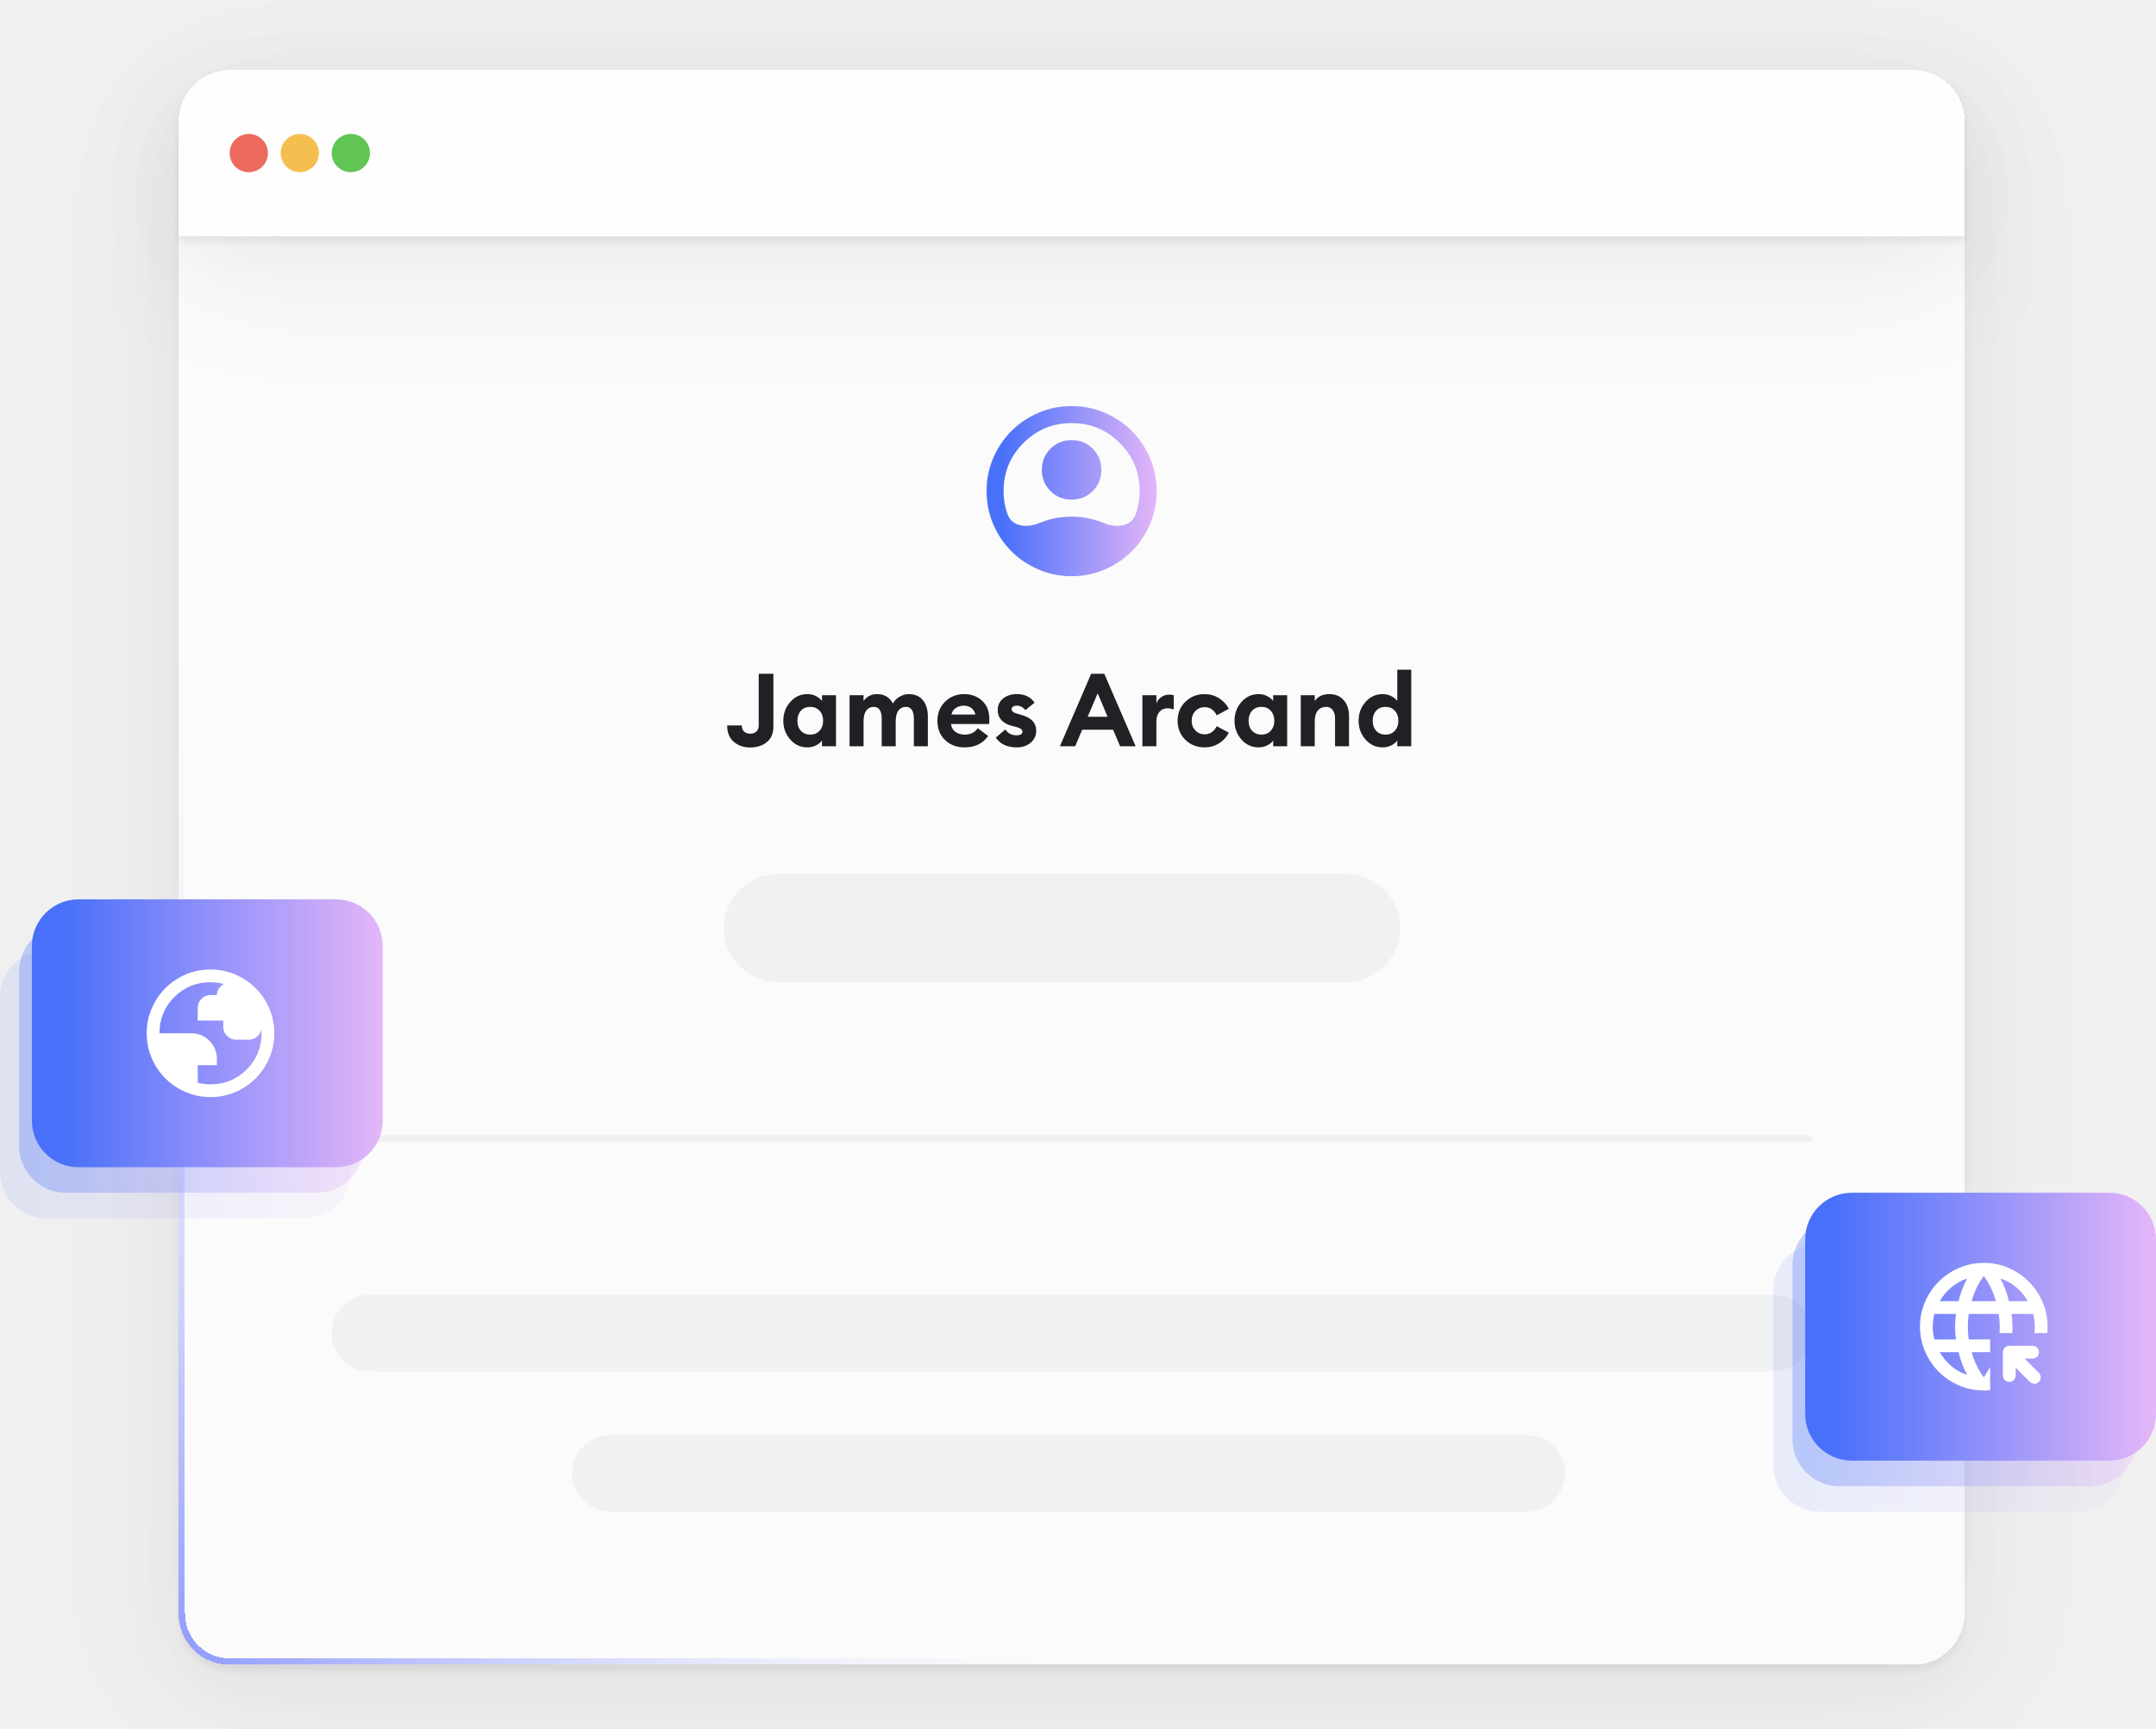
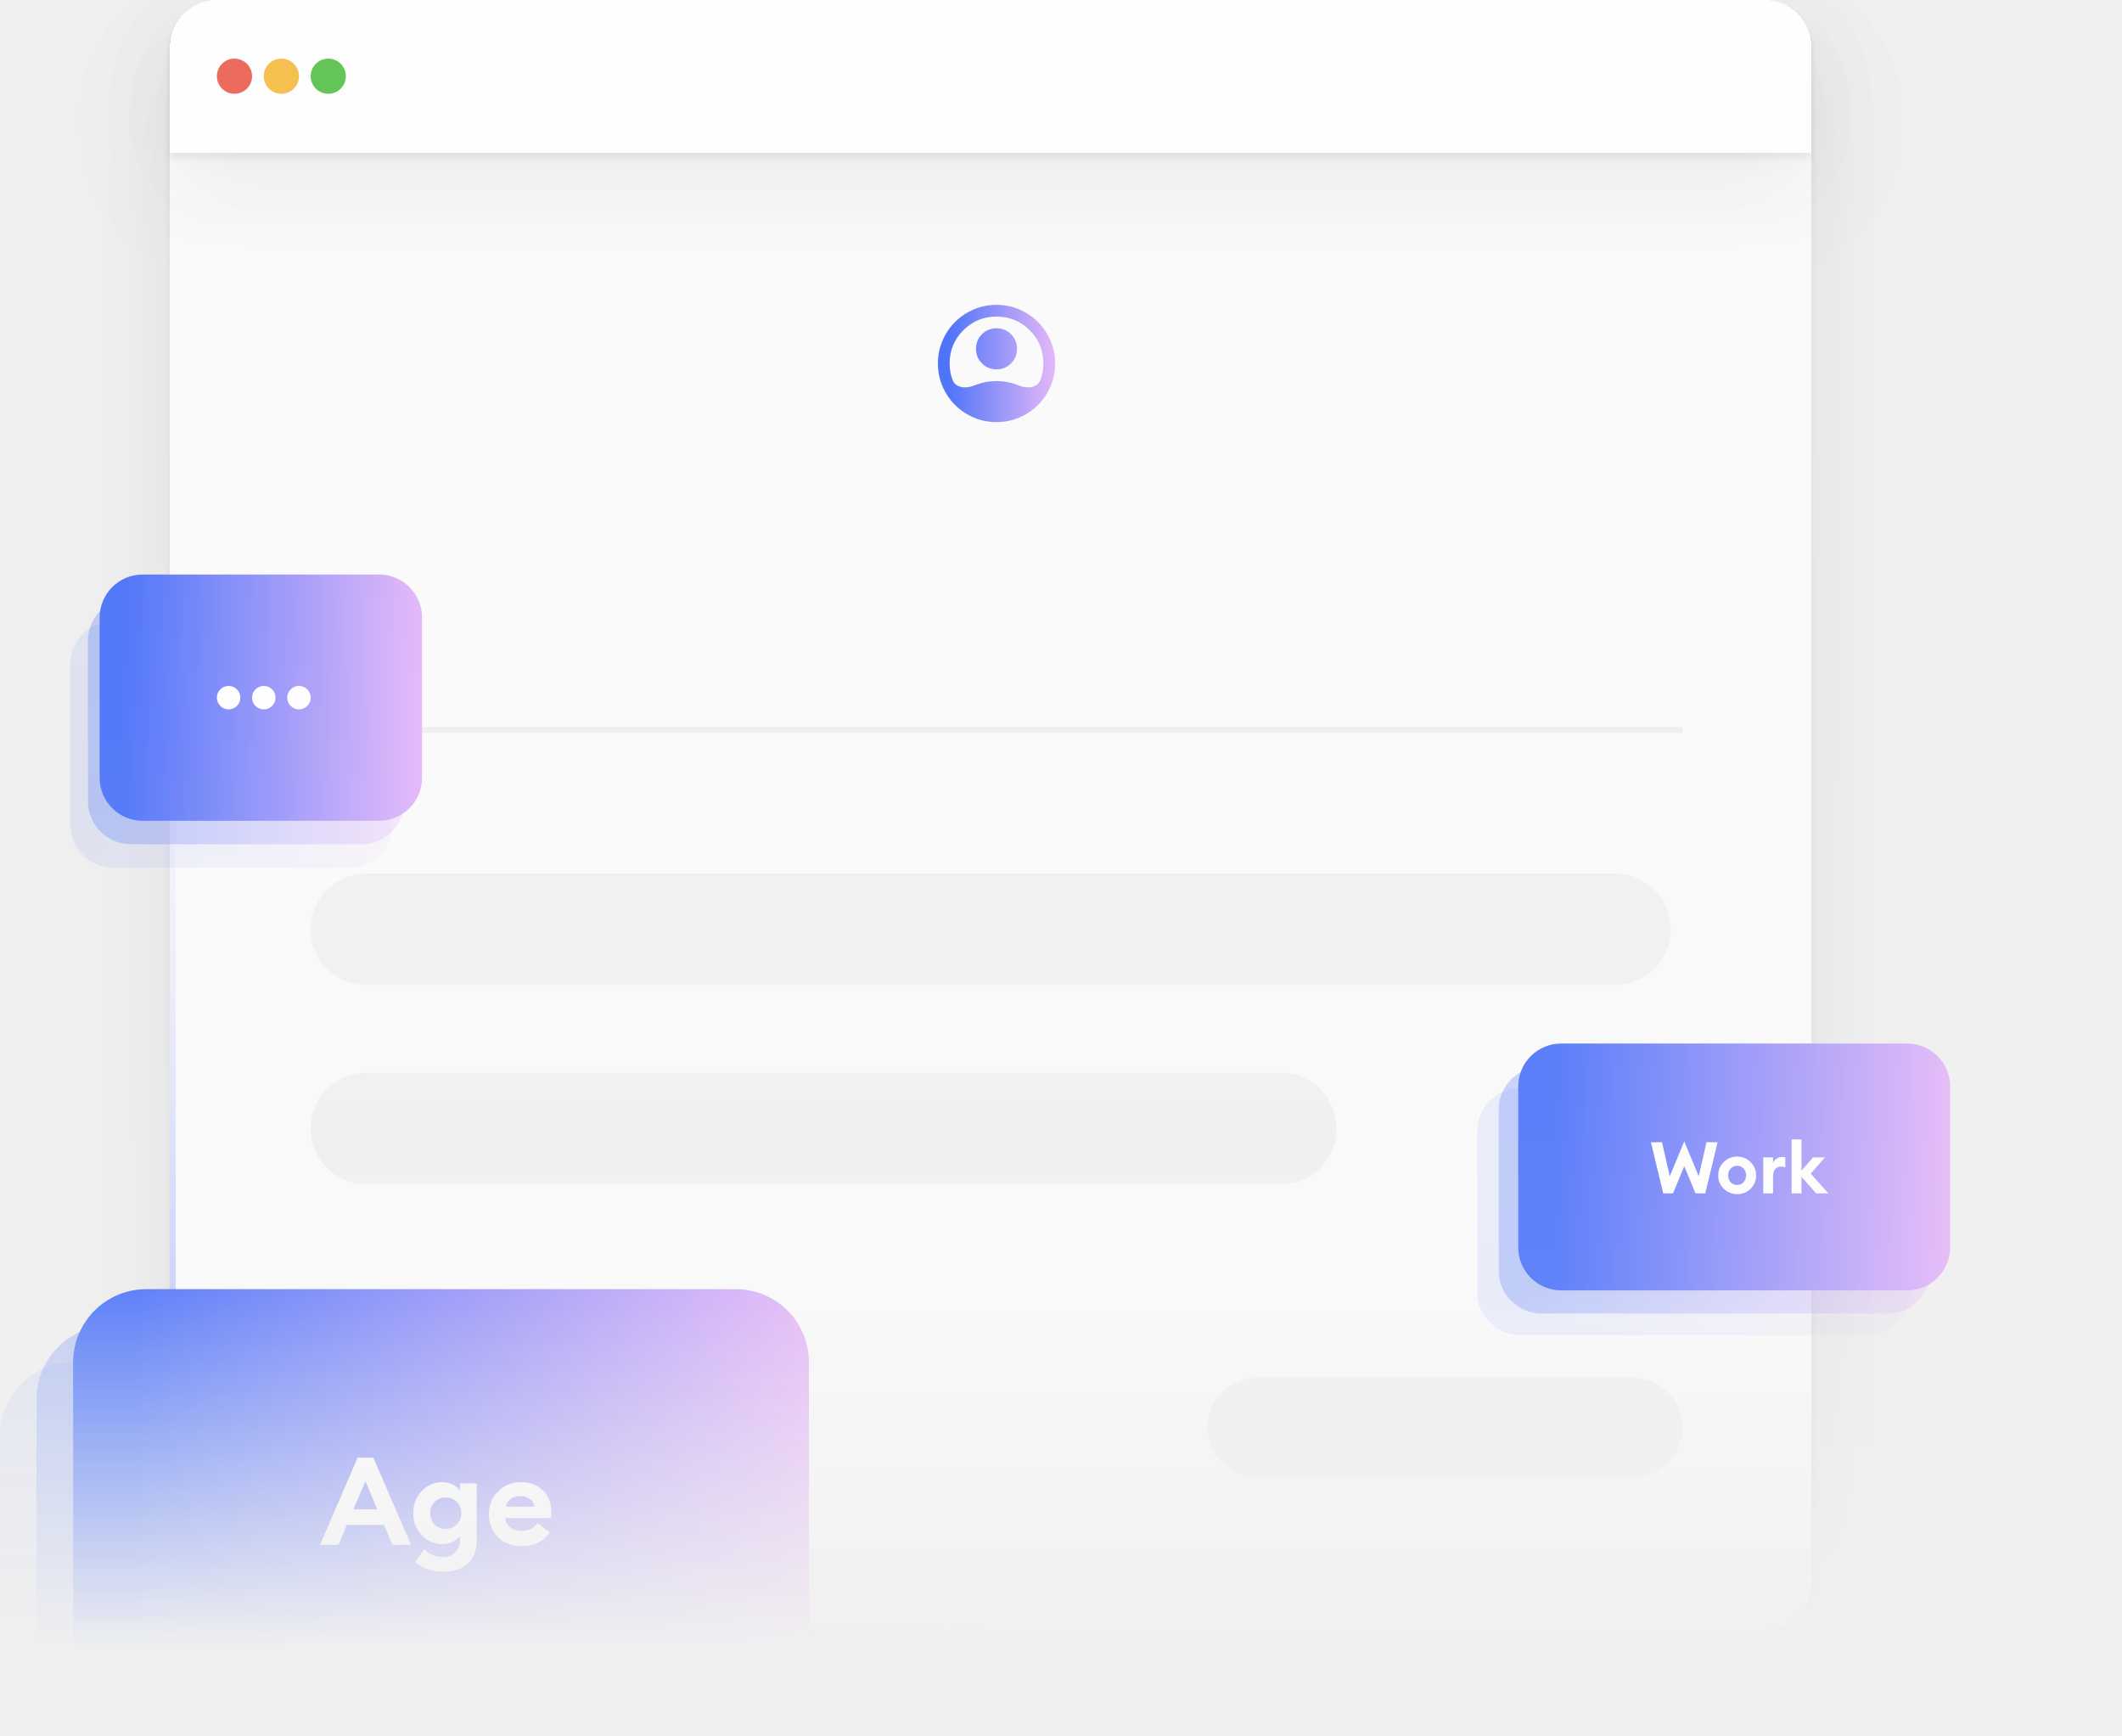
- <svg xmlns="http://www.w3.org/2000/svg" width="338" height="271" viewBox="0 0 338 271" fill="none">
-   <g filter="url(#filter0_ddd_710_7215)">
-     <rect x="28" y="11" width="280" height="250" rx="8" fill="white" fill-opacity="0.7" shape-rendering="crispEdges" />
-     <rect x="28.5" y="11.5" width="279" height="249" rx="7.5" stroke="url(#paint0_linear_710_7215)" shape-rendering="crispEdges" />
-   </g>
-   <mask id="mask0_710_7215" style="mask-type:alpha" maskUnits="userSpaceOnUse" x="152" y="61" width="32" height="32">
-     <rect x="152" y="61" width="32" height="32" rx="16" fill="url(#paint1_linear_710_7215)" />
+ <svg xmlns="http://www.w3.org/2000/svg" width="362" height="296" viewBox="0 0 362 296" fill="none">
+   <mask id="mask0_675_5556" style="mask-type:alpha" maskUnits="userSpaceOnUse" x="0" y="0" width="362" height="296">
+     <rect width="362" height="296" fill="url(#paint0_linear_675_5556)" />
  </mask>
-   <g mask="url(#mask0_710_7215)">
-     <path d="M157.984 80.7C158.695 82.597 161.053 82.783 162.925 82.01C163.146 81.919 163.372 81.832 163.6 81.75C165 81.25 166.467 81 168 81C169.534 81 171 81.25 172.4 81.75C172.629 81.832 172.854 81.919 173.076 82.01C174.948 82.783 177.306 82.597 178.017 80.7C178.45 79.545 178.667 78.311 178.667 77C178.667 74.045 177.628 71.528 175.55 69.45C173.473 67.373 170.956 66.334 168 66.334C165.045 66.334 162.528 67.373 160.45 69.45C158.373 71.528 157.334 74.045 157.334 77C157.334 78.311 157.55 79.545 157.984 80.7ZM168 78.334C166.689 78.334 165.584 77.884 164.684 76.984C163.784 76.084 163.334 74.978 163.334 73.667C163.334 72.356 163.784 71.25 164.684 70.35C165.584 69.45 166.689 69 168 69C169.311 69 170.417 69.45 171.317 70.35C172.217 71.25 172.667 72.356 172.667 73.667C172.667 74.978 172.217 76.084 171.317 76.984C170.417 77.884 169.311 78.334 168 78.334ZM168 90.334C166.156 90.334 164.423 89.984 162.8 89.284C161.178 88.584 159.767 87.634 158.567 86.434C157.367 85.234 156.417 83.823 155.717 82.2C155.017 80.578 154.667 78.845 154.667 77C154.667 75.156 155.017 73.422 155.717 71.8C156.417 70.178 157.367 68.767 158.567 67.567C159.767 66.367 161.178 65.417 162.8 64.717C164.423 64.017 166.156 63.667 168 63.667C169.845 63.667 171.578 64.017 173.2 64.717C174.823 65.417 176.234 66.367 177.434 67.567C178.634 68.767 179.584 70.178 180.284 71.8C180.984 73.422 181.334 75.156 181.334 77C181.334 78.845 180.984 80.578 180.284 82.2C179.584 83.823 178.634 85.234 177.434 86.434C176.234 87.634 174.823 88.584 173.2 89.284C171.578 89.984 169.845 90.334 168 90.334Z" fill="url(#paint2_linear_710_7215)" />
-   </g>
-   <path d="M117.616 117.192C116.592 117.192 115.733 116.899 115.04 116.312C114.346 115.715 114 114.856 114 113.736H116.288C116.288 114.152 116.41 114.472 116.656 114.696C116.912 114.92 117.232 115.032 117.616 115.032C118 115.032 118.314 114.925 118.56 114.712C118.816 114.488 118.944 114.163 118.944 113.736V105.64H121.248V113.896C121.248 114.984 120.901 115.805 120.208 116.36C119.514 116.915 118.65 117.192 117.616 117.192ZM126.562 117.176C125.506 117.176 124.615 116.765 123.89 115.944C123.164 115.123 122.802 114.141 122.802 113C122.802 111.859 123.164 110.877 123.89 110.056C124.615 109.235 125.506 108.824 126.562 108.824C127.074 108.824 127.532 108.931 127.938 109.144C128.343 109.357 128.652 109.608 128.866 109.896V109H131.058V117H128.866V116.104C128.652 116.392 128.343 116.643 127.938 116.856C127.532 117.069 127.074 117.176 126.562 117.176ZM125.554 114.568C125.927 114.973 126.418 115.176 127.026 115.176C127.634 115.176 128.119 114.973 128.482 114.568C128.855 114.163 129.042 113.64 129.042 113C129.042 112.36 128.855 111.837 128.482 111.432C128.119 111.027 127.634 110.824 127.026 110.824C126.418 110.824 125.927 111.027 125.554 111.432C125.191 111.837 125.01 112.36 125.01 113C125.01 113.64 125.191 114.163 125.554 114.568ZM143.269 117V112.728C143.269 111.459 142.853 110.824 142.021 110.824C141.541 110.824 141.157 111.005 140.869 111.368C140.591 111.731 140.442 112.269 140.421 112.984V117H138.229V112.728C138.229 111.459 137.813 110.824 136.981 110.824C136.49 110.824 136.101 111.016 135.813 111.4C135.525 111.784 135.381 112.349 135.381 113.096V117H133.189V109H135.381V109.912C135.882 109.187 136.591 108.824 137.509 108.824C138.629 108.824 139.455 109.315 139.989 110.296C140.223 109.837 140.575 109.48 141.045 109.224C141.514 108.957 141.989 108.824 142.469 108.824C143.418 108.824 144.154 109.139 144.677 109.768C145.199 110.397 145.461 111.261 145.461 112.36V117H143.269ZM151.198 117.176C149.982 117.176 148.969 116.792 148.158 116.024C147.358 115.256 146.958 114.248 146.958 113C146.958 111.805 147.358 110.813 148.158 110.024C148.958 109.224 149.961 108.824 151.166 108.824C152.275 108.824 153.209 109.171 153.966 109.864C154.723 110.547 155.102 111.512 155.102 112.76C155.102 113.112 155.091 113.363 155.07 113.512H149.086C149.15 114.035 149.379 114.445 149.774 114.744C150.179 115.032 150.659 115.176 151.214 115.176C152.153 115.176 152.841 114.84 153.278 114.168L154.91 115.384C154.089 116.579 152.851 117.176 151.198 117.176ZM149.166 112.024H152.91C152.814 111.565 152.595 111.219 152.254 110.984C151.923 110.749 151.539 110.632 151.102 110.632C150.654 110.632 150.243 110.749 149.87 110.984C149.497 111.219 149.262 111.565 149.166 112.024ZM159.408 117.176C157.893 117.176 156.795 116.664 156.112 115.64L157.616 114.36C158 114.979 158.597 115.288 159.408 115.288C159.653 115.288 159.861 115.24 160.032 115.144C160.203 115.048 160.288 114.904 160.288 114.712C160.288 114.541 160.213 114.403 160.064 114.296C159.925 114.179 159.643 114.061 159.216 113.944L158.624 113.8C157.888 113.608 157.328 113.288 156.944 112.84C156.571 112.392 156.395 111.859 156.416 111.24C156.437 110.515 156.725 109.933 157.28 109.496C157.845 109.048 158.56 108.824 159.424 108.824C160.651 108.824 161.573 109.272 162.192 110.168L160.752 111.336C160.379 110.867 159.925 110.632 159.392 110.632C159.179 110.632 158.992 110.68 158.832 110.776C158.672 110.872 158.592 111.005 158.592 111.176C158.592 111.496 158.853 111.725 159.376 111.864L160.128 112.088C161.675 112.504 162.448 113.331 162.448 114.568C162.448 115.325 162.16 115.949 161.584 116.44C161.008 116.931 160.283 117.176 159.408 117.176ZM166.164 117L171.06 105.64H173.124L178.036 117H175.604L174.5 114.408H169.652L168.564 117H166.164ZM172.084 108.696L170.516 112.376H173.636L172.084 108.696ZM179.095 117V109H181.287V110.28C181.426 109.885 181.676 109.56 182.039 109.304C182.412 109.037 182.823 108.904 183.271 108.904C183.548 108.904 183.794 108.936 184.007 109V111.224C183.655 111.107 183.324 111.048 183.015 111.048C182.492 111.048 182.071 111.24 181.751 111.624C181.442 111.997 181.287 112.515 181.287 113.176V117H179.095ZM188.854 117.176C187.66 117.176 186.652 116.781 185.83 115.992C185.02 115.192 184.614 114.195 184.614 113C184.614 111.805 185.02 110.813 185.83 110.024C186.652 109.224 187.66 108.824 188.854 108.824C189.676 108.824 190.422 109.037 191.094 109.464C191.777 109.88 192.294 110.435 192.646 111.128L190.742 112.152C190.572 111.768 190.321 111.459 189.99 111.224C189.67 110.989 189.292 110.872 188.854 110.872C188.278 110.872 187.793 111.075 187.398 111.48C187.014 111.885 186.822 112.392 186.822 113C186.822 113.608 187.014 114.115 187.398 114.52C187.793 114.925 188.278 115.128 188.854 115.128C189.292 115.128 189.67 115.011 189.99 114.776C190.321 114.541 190.572 114.232 190.742 113.848L192.646 114.872C192.294 115.565 191.777 116.125 191.094 116.552C190.422 116.968 189.676 117.176 188.854 117.176ZM197.296 117.176C196.24 117.176 195.35 116.765 194.624 115.944C193.899 115.123 193.536 114.141 193.536 113C193.536 111.859 193.899 110.877 194.624 110.056C195.35 109.235 196.24 108.824 197.296 108.824C197.808 108.824 198.267 108.931 198.672 109.144C199.078 109.357 199.387 109.608 199.6 109.896V109H201.792V117H199.6V116.104C199.387 116.392 199.078 116.643 198.672 116.856C198.267 117.069 197.808 117.176 197.296 117.176ZM196.288 114.568C196.662 114.973 197.152 115.176 197.76 115.176C198.368 115.176 198.854 114.973 199.216 114.568C199.59 114.163 199.776 113.64 199.776 113C199.776 112.36 199.59 111.837 199.216 111.432C198.854 111.027 198.368 110.824 197.76 110.824C197.152 110.824 196.662 111.027 196.288 111.432C195.926 111.837 195.744 112.36 195.744 113C195.744 113.64 195.926 114.163 196.288 114.568ZM203.923 117V109H206.115V109.912C206.606 109.187 207.369 108.824 208.403 108.824C209.363 108.824 210.115 109.144 210.659 109.784C211.214 110.413 211.491 111.256 211.491 112.312V117H209.299V112.68C209.299 112.093 209.177 111.64 208.931 111.32C208.686 110.989 208.339 110.824 207.891 110.824C207.358 110.824 206.926 111.016 206.595 111.4C206.275 111.784 206.115 112.349 206.115 113.096V117H203.923ZM216.749 117.176C215.693 117.176 214.803 116.765 214.077 115.944C213.352 115.123 212.989 114.141 212.989 113C212.989 111.859 213.352 110.877 214.077 110.056C214.803 109.235 215.693 108.824 216.749 108.824C217.261 108.824 217.72 108.931 218.125 109.144C218.531 109.357 218.84 109.608 219.053 109.896V105H221.245V117H219.053V116.104C218.84 116.392 218.531 116.643 218.125 116.856C217.72 117.069 217.261 117.176 216.749 117.176ZM215.741 114.568C216.115 114.973 216.605 115.176 217.213 115.176C217.821 115.176 218.307 114.973 218.669 114.568C219.043 114.163 219.229 113.64 219.229 113C219.229 112.36 219.043 111.837 218.669 111.432C218.307 111.027 217.821 110.824 217.213 110.824C216.605 110.824 216.115 111.027 215.741 111.432C215.379 111.837 215.197 112.36 215.197 113C215.197 113.64 215.379 114.163 215.741 114.568Z" fill="#1F2124" />
-   <rect opacity="0.05" x="113.5" y="137" width="106" height="17" rx="8.5" fill="#1F2124" />
-   <rect x="52" y="178" width="232" height="1" fill="black" fill-opacity="0.05" />
-   <rect opacity="0.05" x="52" y="203" width="232" height="12" rx="6" fill="#1F2124" />
-   <rect opacity="0.05" x="89.675" y="225" width="155.658" height="12" rx="6" fill="#1F2124" />
-   <g filter="url(#filter1_ddd_710_7215)">
-     <path d="M28 19C28 14.582 31.582 11 36 11H300C304.418 11 308 14.582 308 19V37H28V19Z" fill="white" fill-opacity="0.7" shape-rendering="crispEdges" />
-   </g>
-   <circle cx="39" cy="24" r="3" fill="#EC6A5E" />
-   <circle cx="47" cy="24" r="3" fill="#F5BF4F" />
-   <circle cx="55" cy="24" r="3" fill="#61C554" />
-   <rect x="3" y="145" width="54" height="42" rx="7.322" fill="url(#paint3_linear_710_7215)" fill-opacity="0.3" />
-   <rect y="149" width="55" height="42" rx="7.322" fill="url(#paint4_linear_710_7215)" fill-opacity="0.1" />
-   <rect x="5" y="141" width="55" height="42" rx="7.322" fill="url(#paint5_linear_710_7215)" />
-   <mask id="mask1_710_7215" style="mask-type:alpha" maskUnits="userSpaceOnUse" x="21" y="150" width="24" height="24">
-     <rect x="21" y="150" width="24" height="24" fill="#D9D9D9" />
-   </mask>
-   <g mask="url(#mask1_710_7215)">
-     <path d="M33 172C31.617 172 30.317 171.737 29.1 171.212C27.883 170.688 26.825 169.975 25.925 169.075C25.025 168.175 24.312 167.117 23.788 165.9C23.262 164.683 23 163.383 23 162C23 160.617 23.262 159.317 23.788 158.1C24.312 156.883 25.025 155.825 25.925 154.925C26.825 154.025 27.883 153.312 29.1 152.788C30.317 152.262 31.617 152 33 152C34.383 152 35.683 152.262 36.9 152.788C38.117 153.312 39.175 154.025 40.075 154.925C40.975 155.825 41.688 156.883 42.212 158.1C42.737 159.317 43 160.617 43 162C43 163.383 42.737 164.683 42.212 165.9C41.688 167.117 40.975 168.175 40.075 169.075C39.175 169.975 38.117 170.688 36.9 171.212C35.683 171.737 34.383 172 33 172ZM33 170C35.233 170 37.125 169.225 38.675 167.675C40.225 166.125 41 164.233 41 162C41 161.883 40.996 161.762 40.987 161.637C40.979 161.512 40.975 161.408 40.975 161.325C40.892 161.808 40.667 162.208 40.3 162.525C39.933 162.842 39.5 163 39 163H37C36.45 163 35.979 162.804 35.587 162.413C35.196 162.021 35 161.55 35 161V160H31V158C31 157.45 31.196 156.979 31.587 156.588C31.979 156.196 32.45 156 33 156H34C34 155.617 34.104 155.279 34.312 154.987C34.521 154.696 34.775 154.458 35.075 154.275C34.742 154.192 34.404 154.125 34.062 154.075C33.721 154.025 33.367 154 33 154C30.767 154 28.875 154.775 27.325 156.325C25.775 157.875 25 159.767 25 162H30C31.1 162 32.042 162.392 32.825 163.175C33.608 163.958 34 164.9 34 166V167H31V169.75C31.333 169.833 31.663 169.896 31.988 169.938C32.312 169.979 32.65 170 33 170Z" fill="white" />
-   </g>
-   <rect x="281" y="191" width="54" height="42" rx="7.322" fill="url(#paint6_linear_710_7215)" fill-opacity="0.3" />
-   <rect x="278" y="195" width="55" height="42" rx="7.322" fill="url(#paint7_linear_710_7215)" fill-opacity="0.1" />
-   <rect x="283" y="187" width="55" height="42" rx="7.322" fill="url(#paint8_linear_710_7215)" />
-   <mask id="mask2_710_7215" style="mask-type:alpha" maskUnits="userSpaceOnUse" x="299" y="196" width="24" height="24">
-     <rect x="299" y="196" width="24" height="24" fill="#D9D9D9" />
-   </mask>
-   <g mask="url(#mask2_710_7215)">
-     <path d="M308.4 215.55C308.1 215 307.838 214.429 307.613 213.838C307.388 213.246 307.2 212.633 307.05 212H304.1C304.583 212.833 305.188 213.558 305.912 214.175C306.637 214.792 307.467 215.25 308.4 215.55ZM303.25 210H306.65C306.6 209.667 306.562 209.337 306.537 209.012C306.512 208.688 306.5 208.35 306.5 208C306.5 207.65 306.512 207.312 306.537 206.988C306.562 206.663 306.6 206.333 306.65 206H303.25C303.167 206.333 303.104 206.663 303.062 206.988C303.021 207.312 303 207.65 303 208C303 208.35 303.021 208.688 303.062 209.012C303.104 209.337 303.167 209.667 303.25 210ZM304.1 204H307.05C307.2 203.367 307.388 202.754 307.613 202.162C307.838 201.571 308.1 201 308.4 200.45C307.467 200.75 306.637 201.208 305.912 201.825C305.188 202.442 304.583 203.167 304.1 204ZM309.1 204H312.9C312.7 203.267 312.442 202.575 312.125 201.925C311.808 201.275 311.433 200.65 311 200.05C310.567 200.65 310.192 201.275 309.875 201.925C309.558 202.575 309.3 203.267 309.1 204ZM314.95 204H317.9C317.417 203.167 316.813 202.442 316.088 201.825C315.363 201.208 314.533 200.75 313.6 200.45C313.9 201 314.162 201.571 314.387 202.162C314.613 202.754 314.8 203.367 314.95 204ZM311 218C309.633 218 308.342 217.737 307.125 217.212C305.908 216.688 304.846 215.971 303.938 215.062C303.029 214.154 302.312 213.092 301.788 211.875C301.262 210.658 301 209.367 301 208C301 206.617 301.262 205.321 301.788 204.113C302.312 202.904 303.029 201.846 303.938 200.938C304.846 200.029 305.908 199.312 307.125 198.788C308.342 198.262 309.633 198 311 198C312.383 198 313.679 198.262 314.887 198.788C316.096 199.312 317.154 200.029 318.062 200.938C318.971 201.846 319.688 202.904 320.212 204.113C320.737 205.321 321 206.617 321 208C321 208.167 320.996 208.333 320.988 208.5C320.979 208.667 320.967 208.833 320.95 209H318.925C318.958 208.833 318.979 208.671 318.988 208.512C318.996 208.354 319 208.183 319 208C319 207.65 318.979 207.312 318.938 206.988C318.896 206.663 318.833 206.333 318.75 206H315.35C315.4 206.333 315.438 206.663 315.463 206.988C315.488 207.312 315.5 207.65 315.5 208V208.512C315.5 208.671 315.492 208.833 315.475 209H313.475C313.492 208.833 313.5 208.671 313.5 208.512V208C313.5 207.65 313.488 207.312 313.463 206.988C313.438 206.663 313.4 206.333 313.35 206H308.65C308.6 206.333 308.562 206.663 308.537 206.988C308.512 207.312 308.5 207.65 308.5 208C308.5 208.35 308.512 208.688 308.537 209.012C308.562 209.337 308.6 209.667 308.65 210H312V212H309.1C309.3 212.733 309.558 213.425 309.875 214.075C310.192 214.725 310.567 215.35 311 215.95C311.183 215.683 311.358 215.413 311.525 215.138C311.692 214.863 311.85 214.583 312 214.3V217.95C311.833 217.967 311.671 217.979 311.512 217.988C311.354 217.996 311.183 218 311 218ZM316 214.425V215.65C316 215.933 315.904 216.171 315.713 216.363C315.521 216.554 315.283 216.65 315 216.65C314.717 216.65 314.479 216.554 314.288 216.363C314.096 216.171 314 215.933 314 215.65V212C314 211.717 314.096 211.479 314.288 211.288C314.479 211.096 314.717 211 315 211H318.65C318.933 211 319.171 211.096 319.363 211.288C319.554 211.479 319.65 211.717 319.65 212C319.65 212.283 319.554 212.521 319.363 212.713C319.171 212.904 318.933 213 318.65 213H317.4L319.65 215.25C319.833 215.433 319.925 215.663 319.925 215.938C319.925 216.212 319.833 216.45 319.65 216.65C319.45 216.85 319.212 216.95 318.938 216.95C318.663 216.95 318.425 216.85 318.225 216.65L316 214.425Z" fill="white" />
+   <g mask="url(#mask0_675_5556)">
+     <g filter="url(#filter0_ddd_675_5556)">
+       <rect x="29" width="280" height="278" rx="8" fill="white" fill-opacity="0.7" shape-rendering="crispEdges" />
+       <rect x="29.5" y="0.5" width="279" height="277" rx="7.5" stroke="url(#paint1_linear_675_5556)" shape-rendering="crispEdges" />
+     </g>
+     <g filter="url(#filter1_ddd_675_5556)">
+       <path d="M29 8C29 3.582 32.582 0 37 0H301C305.418 0 309 3.582 309 8V26H29V8Z" fill="white" fill-opacity="0.7" shape-rendering="crispEdges" />
+     </g>
+     <circle cx="40" cy="13" r="3" fill="#EC6A5E" />
+     <circle cx="48" cy="13" r="3" fill="#F5BF4F" />
+     <circle cx="56" cy="13" r="3" fill="#61C554" />
+     <rect opacity="0.05" x="53" y="149" width="232" height="19" rx="9.5" fill="#1F2124" />
+     <rect opacity="0.05" x="53" y="183" width="175" height="19" rx="9.5" fill="#1F2124" />
+     <mask id="mask1_675_5556" style="mask-type:alpha" maskUnits="userSpaceOnUse" x="158" y="50" width="24" height="24">
+       <rect x="158" y="50" width="24" height="24" rx="12" fill="url(#paint2_linear_675_5556)" />
+     </mask>
+     <g mask="url(#mask1_675_5556)">
+       <path d="M162.487 64.775C163.021 66.197 164.789 66.337 166.193 65.757C166.36 65.689 166.528 65.624 166.7 65.562C167.75 65.188 168.85 65 170 65C171.15 65 172.25 65.188 173.3 65.562C173.472 65.624 173.64 65.689 173.807 65.757C175.211 66.337 176.979 66.197 177.513 64.775C177.838 63.908 178 62.983 178 62C178 59.783 177.221 57.896 175.663 56.337C174.104 54.779 172.217 54 170 54C167.783 54 165.896 54.779 164.338 56.337C162.779 57.896 162 59.783 162 62C162 62.983 162.162 63.908 162.487 64.775ZM170 63C169.017 63 168.188 62.663 167.513 61.987C166.838 61.312 166.5 60.483 166.5 59.5C166.5 58.517 166.838 57.688 167.513 57.013C168.188 56.337 169.017 56 170 56C170.983 56 171.812 56.337 172.488 57.013C173.163 57.688 173.5 58.517 173.5 59.5C173.5 60.483 173.163 61.312 172.488 61.987C171.812 62.663 170.983 63 170 63ZM170 72C168.617 72 167.317 71.737 166.1 71.213C164.883 70.688 163.825 69.975 162.925 69.075C162.025 68.175 161.312 67.117 160.788 65.9C160.262 64.683 160 63.383 160 62C160 60.617 160.262 59.317 160.788 58.1C161.312 56.883 162.025 55.825 162.925 54.925C163.825 54.025 164.883 53.312 166.1 52.788C167.317 52.263 168.617 52 170 52C171.383 52 172.683 52.263 173.9 52.788C175.117 53.312 176.175 54.025 177.075 54.925C177.975 55.825 178.688 56.883 179.212 58.1C179.737 59.317 180 60.617 180 62C180 63.383 179.737 64.683 179.212 65.9C178.688 67.117 177.975 68.175 177.075 69.075C176.175 69.975 175.117 70.688 173.9 71.213C172.683 71.737 171.383 72 170 72Z" fill="url(#paint3_linear_675_5556)" />
+     </g>
+     <rect x="53" y="124" width="234" height="1" fill="black" fill-opacity="0.05" />
+     <circle cx="63" cy="244" r="9" fill="#F3EFF3" stroke="#FDF9FE" stroke-width="2" />
+     <circle cx="79" cy="244" r="9" fill="#F3EFF3" stroke="#FDF9FE" stroke-width="2" />
+     <circle cx="95" cy="244" r="9" fill="#F3EFF3" stroke="#FDF9FE" stroke-width="2" />
+     <rect opacity="0.05" x="206" y="235" width="81" height="17" rx="8.5" fill="#1F2124" />
+     <rect x="6.237" y="226.136" width="125.525" height="71.729" rx="12.475" fill="url(#paint4_linear_675_5556)" fill-opacity="0.3" />
+     <rect y="232.373" width="125.525" height="71.729" rx="12.475" fill="url(#paint5_linear_675_5556)" fill-opacity="0.1" />
+     <rect x="12.475" y="219.898" width="125.525" height="71.729" rx="12.475" fill="url(#paint6_linear_675_5556)" />
+     <path d="M54.597 263.509L61 248.652H63.7L70.124 263.509H66.943L65.499 260.119H59.159L57.736 263.509H54.597ZM62.34 252.649L60.289 257.461H64.369L62.34 252.649ZM74.153 260.035C74.669 260.537 75.297 260.789 76.036 260.789C76.776 260.789 77.403 260.537 77.919 260.035C78.436 259.533 78.694 258.891 78.694 258.11C78.694 257.329 78.436 256.687 77.919 256.185C77.403 255.683 76.776 255.432 76.036 255.432C75.297 255.432 74.669 255.683 74.153 256.185C73.637 256.687 73.379 257.329 73.379 258.11C73.379 258.891 73.637 259.533 74.153 260.035ZM75.701 268.091C73.609 268.091 71.984 267.533 70.826 266.417L72.395 264.283C73.274 265.148 74.362 265.58 75.66 265.58C76.497 265.58 77.173 265.315 77.689 264.785C78.206 264.255 78.464 263.565 78.464 262.714V262.002C78.171 262.407 77.752 262.742 77.208 263.007C76.664 263.258 76.071 263.383 75.43 263.383C74.062 263.383 72.897 262.874 71.935 261.856C70.972 260.823 70.491 259.575 70.491 258.11C70.491 256.631 70.972 255.383 71.935 254.365C72.897 253.332 74.062 252.816 75.43 252.816C76.085 252.816 76.678 252.949 77.208 253.214C77.752 253.465 78.171 253.8 78.464 254.218V253.046H81.33V262.693C81.33 264.492 80.814 265.838 79.782 266.731C78.75 267.638 77.389 268.091 75.701 268.091ZM88.951 263.739C87.361 263.739 86.035 263.237 84.975 262.232C83.929 261.228 83.406 259.91 83.406 258.278C83.406 256.715 83.929 255.418 84.975 254.385C86.022 253.339 87.333 252.816 88.909 252.816C90.36 252.816 91.581 253.269 92.571 254.176C93.561 255.069 94.057 256.331 94.057 257.964C94.057 258.424 94.043 258.752 94.015 258.947H86.189C86.273 259.631 86.573 260.168 87.089 260.558C87.619 260.935 88.246 261.123 88.972 261.123C90.2 261.123 91.099 260.684 91.671 259.805L93.806 261.395C92.731 262.958 91.113 263.739 88.951 263.739ZM86.293 257.001H91.19C91.064 256.401 90.778 255.948 90.332 255.641C89.9 255.334 89.397 255.181 88.825 255.181C88.24 255.181 87.703 255.334 87.214 255.641C86.726 255.948 86.419 256.401 86.293 257.001Z" fill="white" />
+     <rect x="255.661" y="181.949" width="73.678" height="42.102" rx="7.322" fill="url(#paint7_linear_675_5556)" fill-opacity="0.3" />
+     <rect x="252" y="185.61" width="73.678" height="42.102" rx="7.322" fill="url(#paint8_linear_675_5556)" fill-opacity="0.1" />
+     <rect x="259" y="178" width="73.678" height="42.102" rx="7.322" fill="url(#paint9_linear_675_5556)" />
+     <path d="M289.239 203.559L287.323 198.928L285.407 203.559H283.736L281.636 194.838H283.527L284.854 200.635L287.323 194.691L289.791 200.635L291.118 194.838H293.009L290.909 203.559H289.239ZM298.634 202.773C298.003 203.387 297.242 203.694 296.349 203.694C295.457 203.694 294.695 203.387 294.065 202.773C293.434 202.15 293.119 201.389 293.119 200.488C293.119 199.596 293.434 198.838 294.065 198.216C294.695 197.594 295.457 197.282 296.349 197.282C297.242 197.282 298.003 197.594 298.634 198.216C299.264 198.838 299.579 199.596 299.579 200.488C299.579 201.389 299.264 202.15 298.634 202.773ZM296.349 202.122C296.783 202.122 297.143 201.97 297.43 201.667C297.725 201.356 297.872 200.963 297.872 200.488C297.872 200.013 297.725 199.624 297.43 199.321C297.143 199.01 296.783 198.855 296.349 198.855C295.907 198.855 295.538 199.01 295.244 199.321C294.957 199.624 294.814 200.013 294.814 200.488C294.814 200.963 294.957 201.356 295.244 201.667C295.538 201.97 295.907 202.122 296.349 202.122ZM300.793 203.559V197.418H302.475V198.4C302.582 198.097 302.774 197.847 303.053 197.651C303.339 197.446 303.654 197.344 303.998 197.344C304.211 197.344 304.4 197.368 304.563 197.418V199.125C304.293 199.035 304.039 198.99 303.802 198.99C303.401 198.99 303.077 199.137 302.831 199.432C302.594 199.718 302.475 200.116 302.475 200.623V203.559H300.793ZM309.827 203.559L307.321 200.734V203.559H305.638V194.347H307.321V199.677L309.311 197.418H311.337L308.905 200.181L311.902 203.559H309.827Z" fill="white" />
+     <rect x="15" y="102" width="54" height="42" rx="7.322" fill="url(#paint10_linear_675_5556)" fill-opacity="0.3" />
+     <rect x="12" y="106" width="55" height="42" rx="7.322" fill="url(#paint11_linear_675_5556)" fill-opacity="0.1" />
+     <rect x="17" y="98" width="55" height="42" rx="7.322" fill="url(#paint12_linear_675_5556)" />
+     <mask id="mask2_675_5556" style="mask-type:alpha" maskUnits="userSpaceOnUse" x="33" y="107" width="24" height="24">
+       <rect x="33" y="107" width="24" height="24" fill="#D9D9D9" />
+     </mask>
+     <g mask="url(#mask2_675_5556)">
+       <path d="M39 121C38.45 121 37.979 120.804 37.587 120.413C37.196 120.021 37 119.55 37 119C37 118.45 37.196 117.979 37.587 117.588C37.979 117.196 38.45 117 39 117C39.55 117 40.021 117.196 40.413 117.588C40.804 117.979 41 118.45 41 119C41 119.55 40.804 120.021 40.413 120.413C40.021 120.804 39.55 121 39 121ZM45 121C44.45 121 43.979 120.804 43.587 120.413C43.196 120.021 43 119.55 43 119C43 118.45 43.196 117.979 43.587 117.588C43.979 117.196 44.45 117 45 117C45.55 117 46.021 117.196 46.413 117.588C46.804 117.979 47 118.45 47 119C47 119.55 46.804 120.021 46.413 120.413C46.021 120.804 45.55 121 45 121ZM51 121C50.45 121 49.979 120.804 49.587 120.413C49.196 120.021 49 119.55 49 119C49 118.45 49.196 117.979 49.587 117.588C49.979 117.196 50.45 117 51 117C51.55 117 52.021 117.196 52.413 117.588C52.804 117.979 53 118.45 53 119C53 119.55 52.804 120.021 52.413 120.413C52.021 120.804 51.55 121 51 121Z" fill="white" />
+     </g>
  </g>
  <defs>
-     <filter id="filter0_ddd_710_7215" x="4" y="-7" width="328" height="298" filterUnits="userSpaceOnUse" color-interpolation-filters="sRGB">
+     <filter id="filter0_ddd_675_5556" x="5" y="-18" width="328" height="326" filterUnits="userSpaceOnUse" color-interpolation-filters="sRGB">
      <feFlood flood-opacity="0" result="BackgroundImageFix" />
      <feColorMatrix in="SourceAlpha" type="matrix" values="0 0 0 0 0 0 0 0 0 0 0 0 0 0 0 0 0 0 127 0" result="hardAlpha" />
      <feOffset dy="5.091" />
      <feGaussianBlur stdDeviation="6.788" />
      <feComposite in2="hardAlpha" operator="out" />
      <feColorMatrix type="matrix" values="0 0 0 0 0 0 0 0 0 0 0 0 0 0 0 0 0 0 0.04 0" />
-       <feBlend mode="normal" in2="BackgroundImageFix" result="effect1_dropShadow_710_7215" />
+       <feBlend mode="normal" in2="BackgroundImageFix" result="effect1_dropShadow_675_5556" />
      <feColorMatrix in="SourceAlpha" type="matrix" values="0 0 0 0 0 0 0 0 0 0 0 0 0 0 0 0 0 0 127 0" result="hardAlpha" />
      <feOffset dy="1" />
      <feGaussianBlur stdDeviation="0.5" />
      <feComposite in2="hardAlpha" operator="out" />
      <feColorMatrix type="matrix" values="0 0 0 0 0 0 0 0 0 0 0 0 0 0 0 0 0 0 0.05 0" />
-       <feBlend mode="normal" in2="effect1_dropShadow_710_7215" result="effect2_dropShadow_710_7215" />
+       <feBlend mode="normal" in2="effect1_dropShadow_675_5556" result="effect2_dropShadow_675_5556" />
      <feColorMatrix in="SourceAlpha" type="matrix" values="0 0 0 0 0 0 0 0 0 0 0 0 0 0 0 0 0 0 127 0" result="hardAlpha" />
      <feOffset dy="6" />
      <feGaussianBlur stdDeviation="12" />
      <feComposite in2="hardAlpha" operator="out" />
      <feColorMatrix type="matrix" values="0 0 0 0 0 0 0 0 0 0 0 0 0 0 0 0 0 0 0.03 0" />
-       <feBlend mode="normal" in2="effect2_dropShadow_710_7215" result="effect3_dropShadow_710_7215" />
-       <feBlend mode="normal" in="SourceGraphic" in2="effect3_dropShadow_710_7215" result="shape" />
+       <feBlend mode="normal" in2="effect2_dropShadow_675_5556" result="effect3_dropShadow_675_5556" />
+       <feBlend mode="normal" in="SourceGraphic" in2="effect3_dropShadow_675_5556" result="shape" />
    </filter>
-     <filter id="filter1_ddd_710_7215" x="4" y="-7" width="328" height="74" filterUnits="userSpaceOnUse" color-interpolation-filters="sRGB">
+     <filter id="filter1_ddd_675_5556" x="5" y="-18" width="328" height="74" filterUnits="userSpaceOnUse" color-interpolation-filters="sRGB">
      <feFlood flood-opacity="0" result="BackgroundImageFix" />
      <feColorMatrix in="SourceAlpha" type="matrix" values="0 0 0 0 0 0 0 0 0 0 0 0 0 0 0 0 0 0 127 0" result="hardAlpha" />
      <feOffset dy="5.091" />
      <feGaussianBlur stdDeviation="6.788" />
      <feComposite in2="hardAlpha" operator="out" />
      <feColorMatrix type="matrix" values="0 0 0 0 0 0 0 0 0 0 0 0 0 0 0 0 0 0 0.04 0" />
-       <feBlend mode="normal" in2="BackgroundImageFix" result="effect1_dropShadow_710_7215" />
+       <feBlend mode="normal" in2="BackgroundImageFix" result="effect1_dropShadow_675_5556" />
      <feColorMatrix in="SourceAlpha" type="matrix" values="0 0 0 0 0 0 0 0 0 0 0 0 0 0 0 0 0 0 127 0" result="hardAlpha" />
      <feOffset dy="1" />
      <feGaussianBlur stdDeviation="0.5" />
      <feComposite in2="hardAlpha" operator="out" />
      <feColorMatrix type="matrix" values="0 0 0 0 0 0 0 0 0 0 0 0 0 0 0 0 0 0 0.05 0" />
-       <feBlend mode="normal" in2="effect1_dropShadow_710_7215" result="effect2_dropShadow_710_7215" />
+       <feBlend mode="normal" in2="effect1_dropShadow_675_5556" result="effect2_dropShadow_675_5556" />
      <feColorMatrix in="SourceAlpha" type="matrix" values="0 0 0 0 0 0 0 0 0 0 0 0 0 0 0 0 0 0 127 0" result="hardAlpha" />
      <feOffset dy="6" />
      <feGaussianBlur stdDeviation="12" />
      <feComposite in2="hardAlpha" operator="out" />
      <feColorMatrix type="matrix" values="0 0 0 0 0 0 0 0 0 0 0 0 0 0 0 0 0 0 0.03 0" />
-       <feBlend mode="normal" in2="effect2_dropShadow_710_7215" result="effect3_dropShadow_710_7215" />
-       <feBlend mode="normal" in="SourceGraphic" in2="effect3_dropShadow_710_7215" result="shape" />
+       <feBlend mode="normal" in2="effect2_dropShadow_675_5556" result="effect3_dropShadow_675_5556" />
+       <feBlend mode="normal" in="SourceGraphic" in2="effect3_dropShadow_675_5556" result="shape" />
    </filter>
-     <linearGradient id="paint0_linear_710_7215" x1="1" y1="288.679" x2="110.113" y2="186.756" gradientUnits="userSpaceOnUse">
+     <linearGradient id="paint0_linear_675_5556" x1="181" y1="0" x2="181" y2="281.5" gradientUnits="userSpaceOnUse">
+       <stop stop-color="white" />
+       <stop offset="0.782" stop-color="white" stop-opacity="0.86" />
+       <stop offset="1" stop-color="white" stop-opacity="0" />
+     </linearGradient>
+     <linearGradient id="paint1_linear_675_5556" x1="2" y1="308.779" x2="121.79" y2="208.152" gradientUnits="userSpaceOnUse">
      <stop stop-color="#3044FE" />
      <stop offset="1" stop-color="white" stop-opacity="0" />
    </linearGradient>
-     <linearGradient id="paint1_linear_710_7215" x1="154.717" y1="77.941" x2="184" y2="77.941" gradientUnits="userSpaceOnUse">
+     <linearGradient id="paint2_linear_675_5556" x1="160.038" y1="62.706" x2="182" y2="62.706" gradientUnits="userSpaceOnUse">
      <stop stop-color="#4870FA" />
      <stop offset="1" stop-color="#E4B6F9" />
    </linearGradient>
-     <linearGradient id="paint2_linear_710_7215" x1="156.931" y1="77.785" x2="181.334" y2="77.785" gradientUnits="userSpaceOnUse">
+     <linearGradient id="paint3_linear_675_5556" x1="161.698" y1="62.588" x2="180" y2="62.588" gradientUnits="userSpaceOnUse">
      <stop stop-color="#4870FA" />
      <stop offset="1" stop-color="#E4B6F9" />
    </linearGradient>
-     <linearGradient id="paint3_linear_710_7215" x1="7.585" y1="167.235" x2="57" y2="167.235" gradientUnits="userSpaceOnUse">
+     <linearGradient id="paint4_linear_675_5556" x1="16.895" y1="264.11" x2="131.763" y2="264.11" gradientUnits="userSpaceOnUse">
      <stop stop-color="#4870FA" />
      <stop offset="1" stop-color="#E4B6F9" />
    </linearGradient>
-     <linearGradient id="paint4_linear_710_7215" x1="4.67" y1="171.235" x2="55" y2="171.235" gradientUnits="userSpaceOnUse">
+     <linearGradient id="paint5_linear_675_5556" x1="10.658" y1="270.347" x2="125.525" y2="270.347" gradientUnits="userSpaceOnUse">
      <stop stop-color="#4870FA" />
      <stop offset="1" stop-color="#E4B6F9" />
    </linearGradient>
-     <linearGradient id="paint5_linear_710_7215" x1="9.67" y1="163.235" x2="60" y2="163.235" gradientUnits="userSpaceOnUse">
+     <linearGradient id="paint6_linear_675_5556" x1="23.132" y1="257.872" x2="138" y2="257.872" gradientUnits="userSpaceOnUse">
      <stop stop-color="#4870FA" />
      <stop offset="1" stop-color="#E4B6F9" />
    </linearGradient>
-     <linearGradient id="paint6_linear_710_7215" x1="285.585" y1="213.235" x2="335" y2="213.235" gradientUnits="userSpaceOnUse">
+     <linearGradient id="paint7_linear_675_5556" x1="261.917" y1="204.238" x2="329.339" y2="204.238" gradientUnits="userSpaceOnUse">
      <stop stop-color="#4870FA" />
      <stop offset="1" stop-color="#E4B6F9" />
    </linearGradient>
-     <linearGradient id="paint7_linear_710_7215" x1="282.67" y1="217.235" x2="333" y2="217.235" gradientUnits="userSpaceOnUse">
+     <linearGradient id="paint8_linear_675_5556" x1="258.256" y1="207.899" x2="325.678" y2="207.899" gradientUnits="userSpaceOnUse">
      <stop stop-color="#4870FA" />
      <stop offset="1" stop-color="#E4B6F9" />
    </linearGradient>
-     <linearGradient id="paint8_linear_710_7215" x1="287.67" y1="209.235" x2="338" y2="209.235" gradientUnits="userSpaceOnUse">
+     <linearGradient id="paint9_linear_675_5556" x1="265.255" y1="200.289" x2="332.678" y2="200.289" gradientUnits="userSpaceOnUse">
+       <stop stop-color="#4870FA" />
+       <stop offset="1" stop-color="#E4B6F9" />
+     </linearGradient>
+     <linearGradient id="paint10_linear_675_5556" x1="19.585" y1="124.235" x2="69" y2="124.235" gradientUnits="userSpaceOnUse">
+       <stop stop-color="#4870FA" />
+       <stop offset="1" stop-color="#E4B6F9" />
+     </linearGradient>
+     <linearGradient id="paint11_linear_675_5556" x1="16.67" y1="128.235" x2="67" y2="128.235" gradientUnits="userSpaceOnUse">
+       <stop stop-color="#4870FA" />
+       <stop offset="1" stop-color="#E4B6F9" />
+     </linearGradient>
+     <linearGradient id="paint12_linear_675_5556" x1="21.67" y1="120.235" x2="72" y2="120.235" gradientUnits="userSpaceOnUse">
      <stop stop-color="#4870FA" />
      <stop offset="1" stop-color="#E4B6F9" />
    </linearGradient>
  </defs>
</svg>
